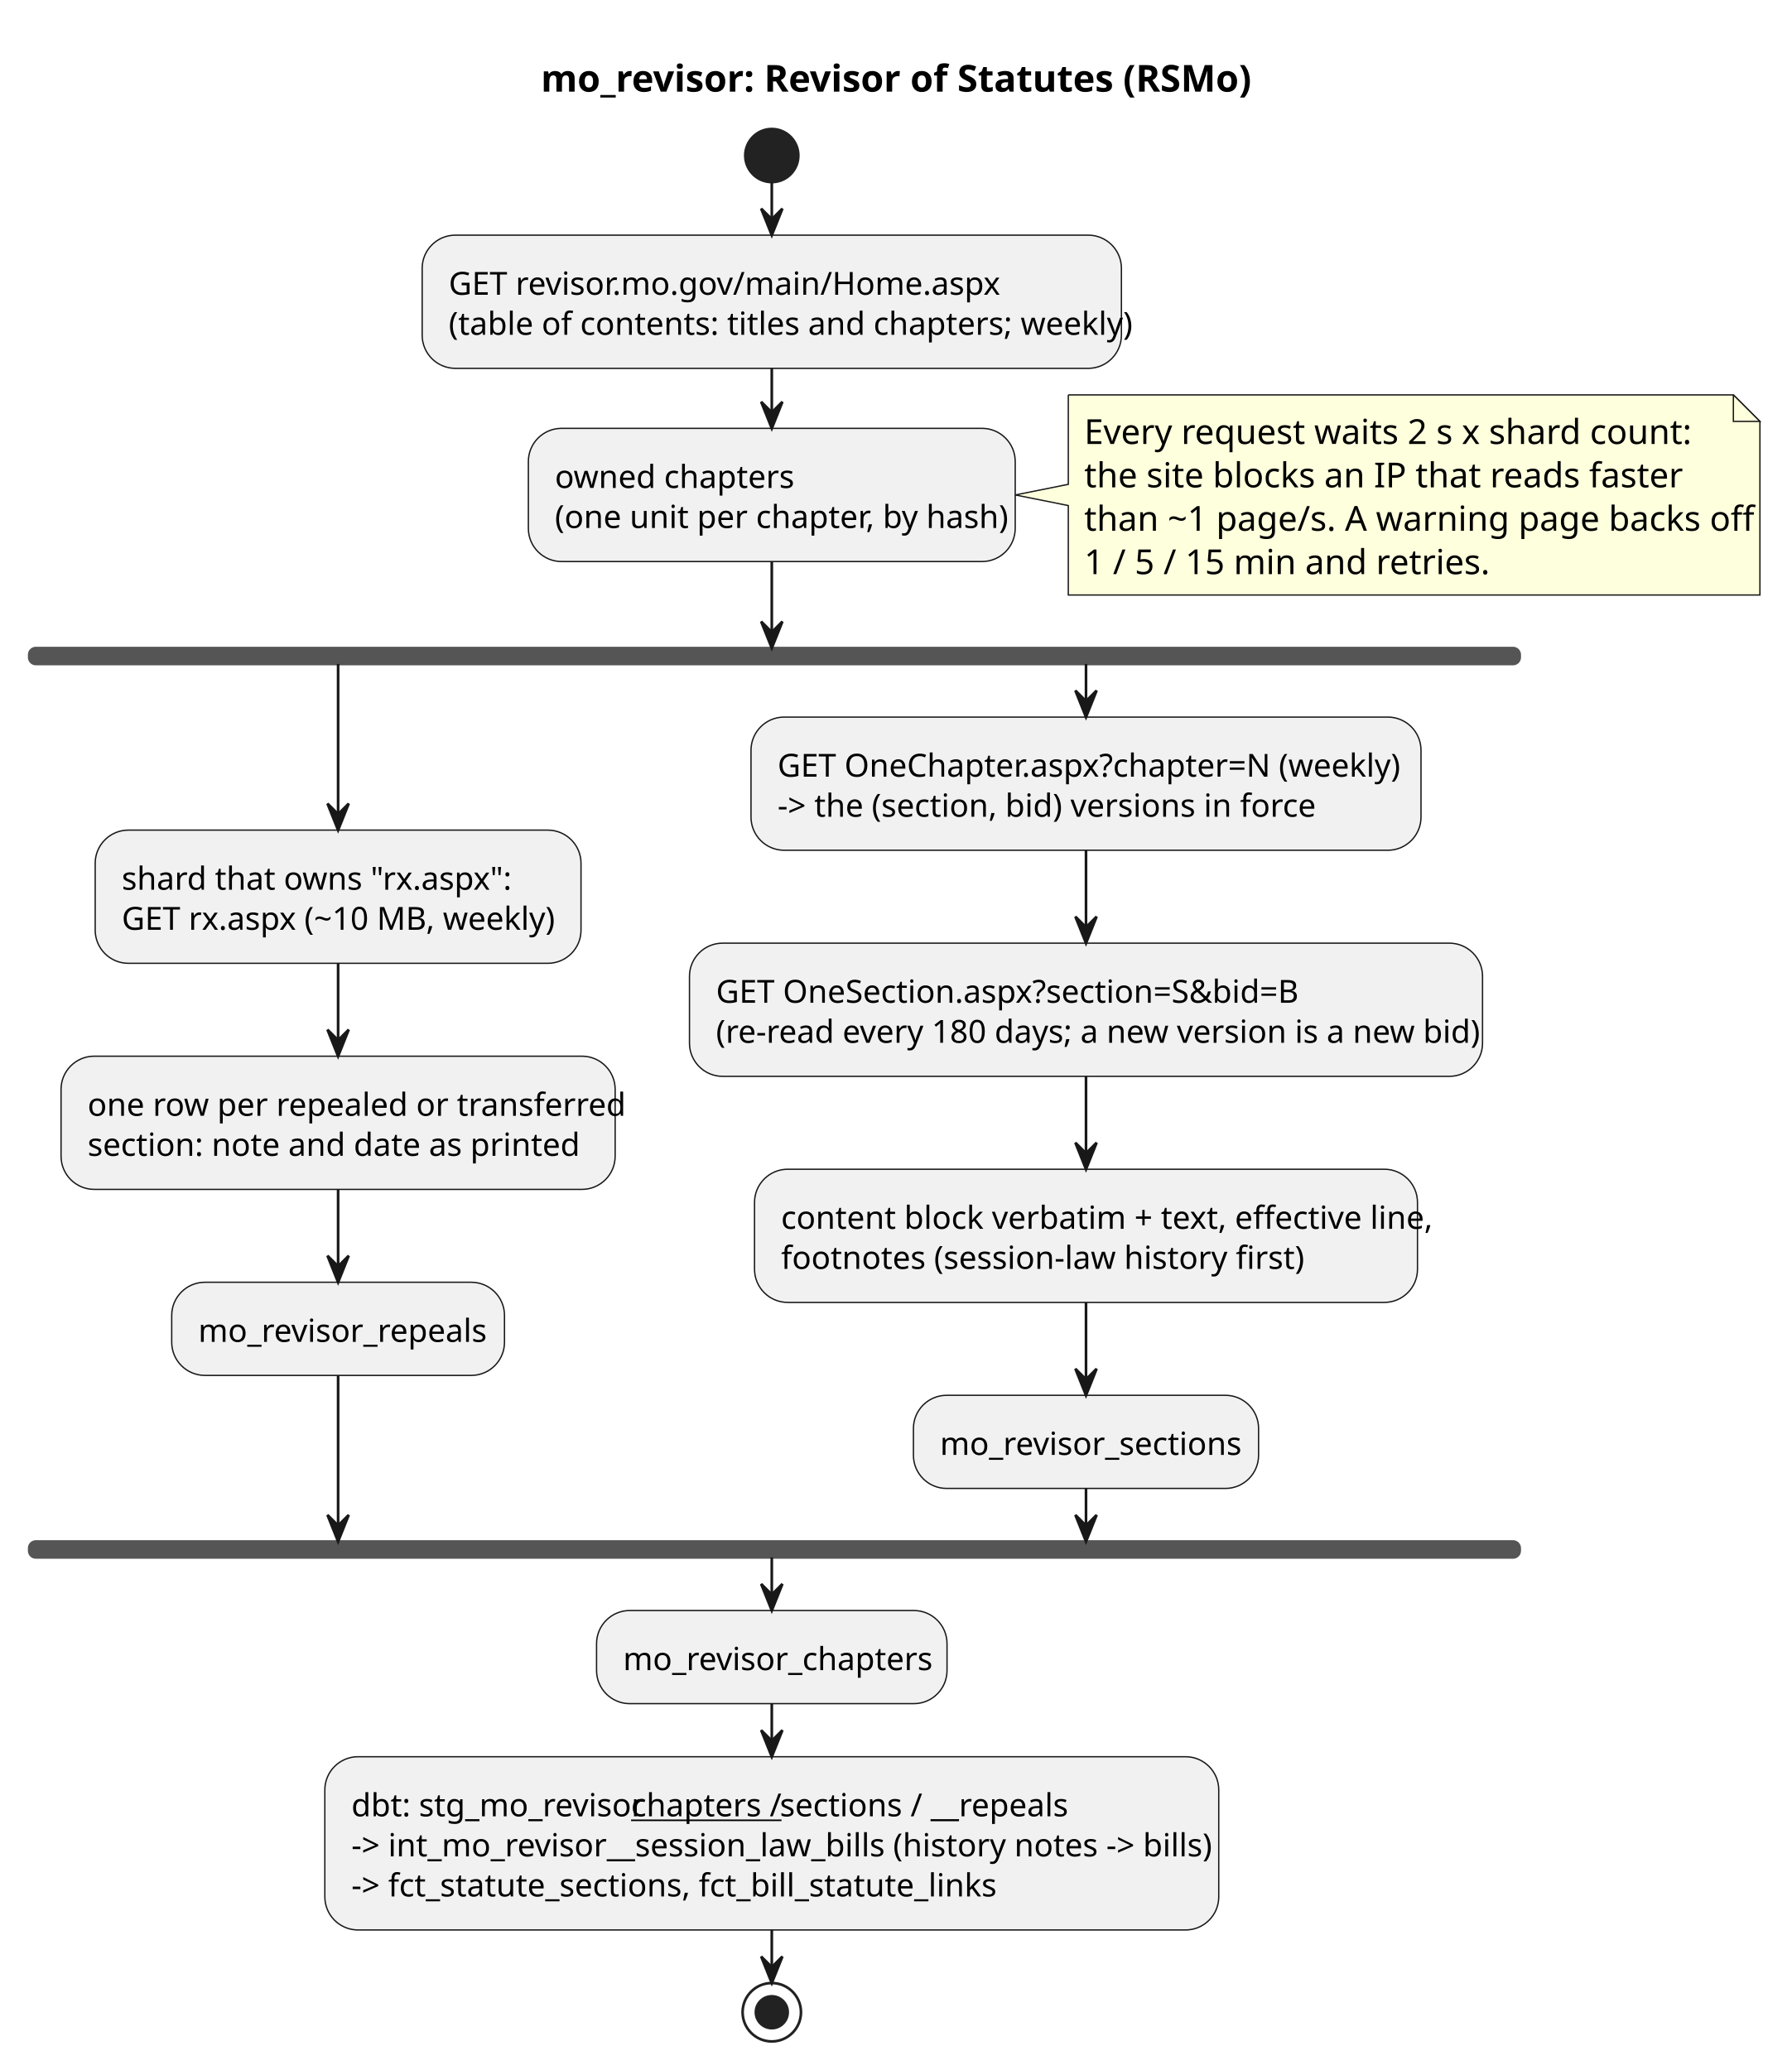
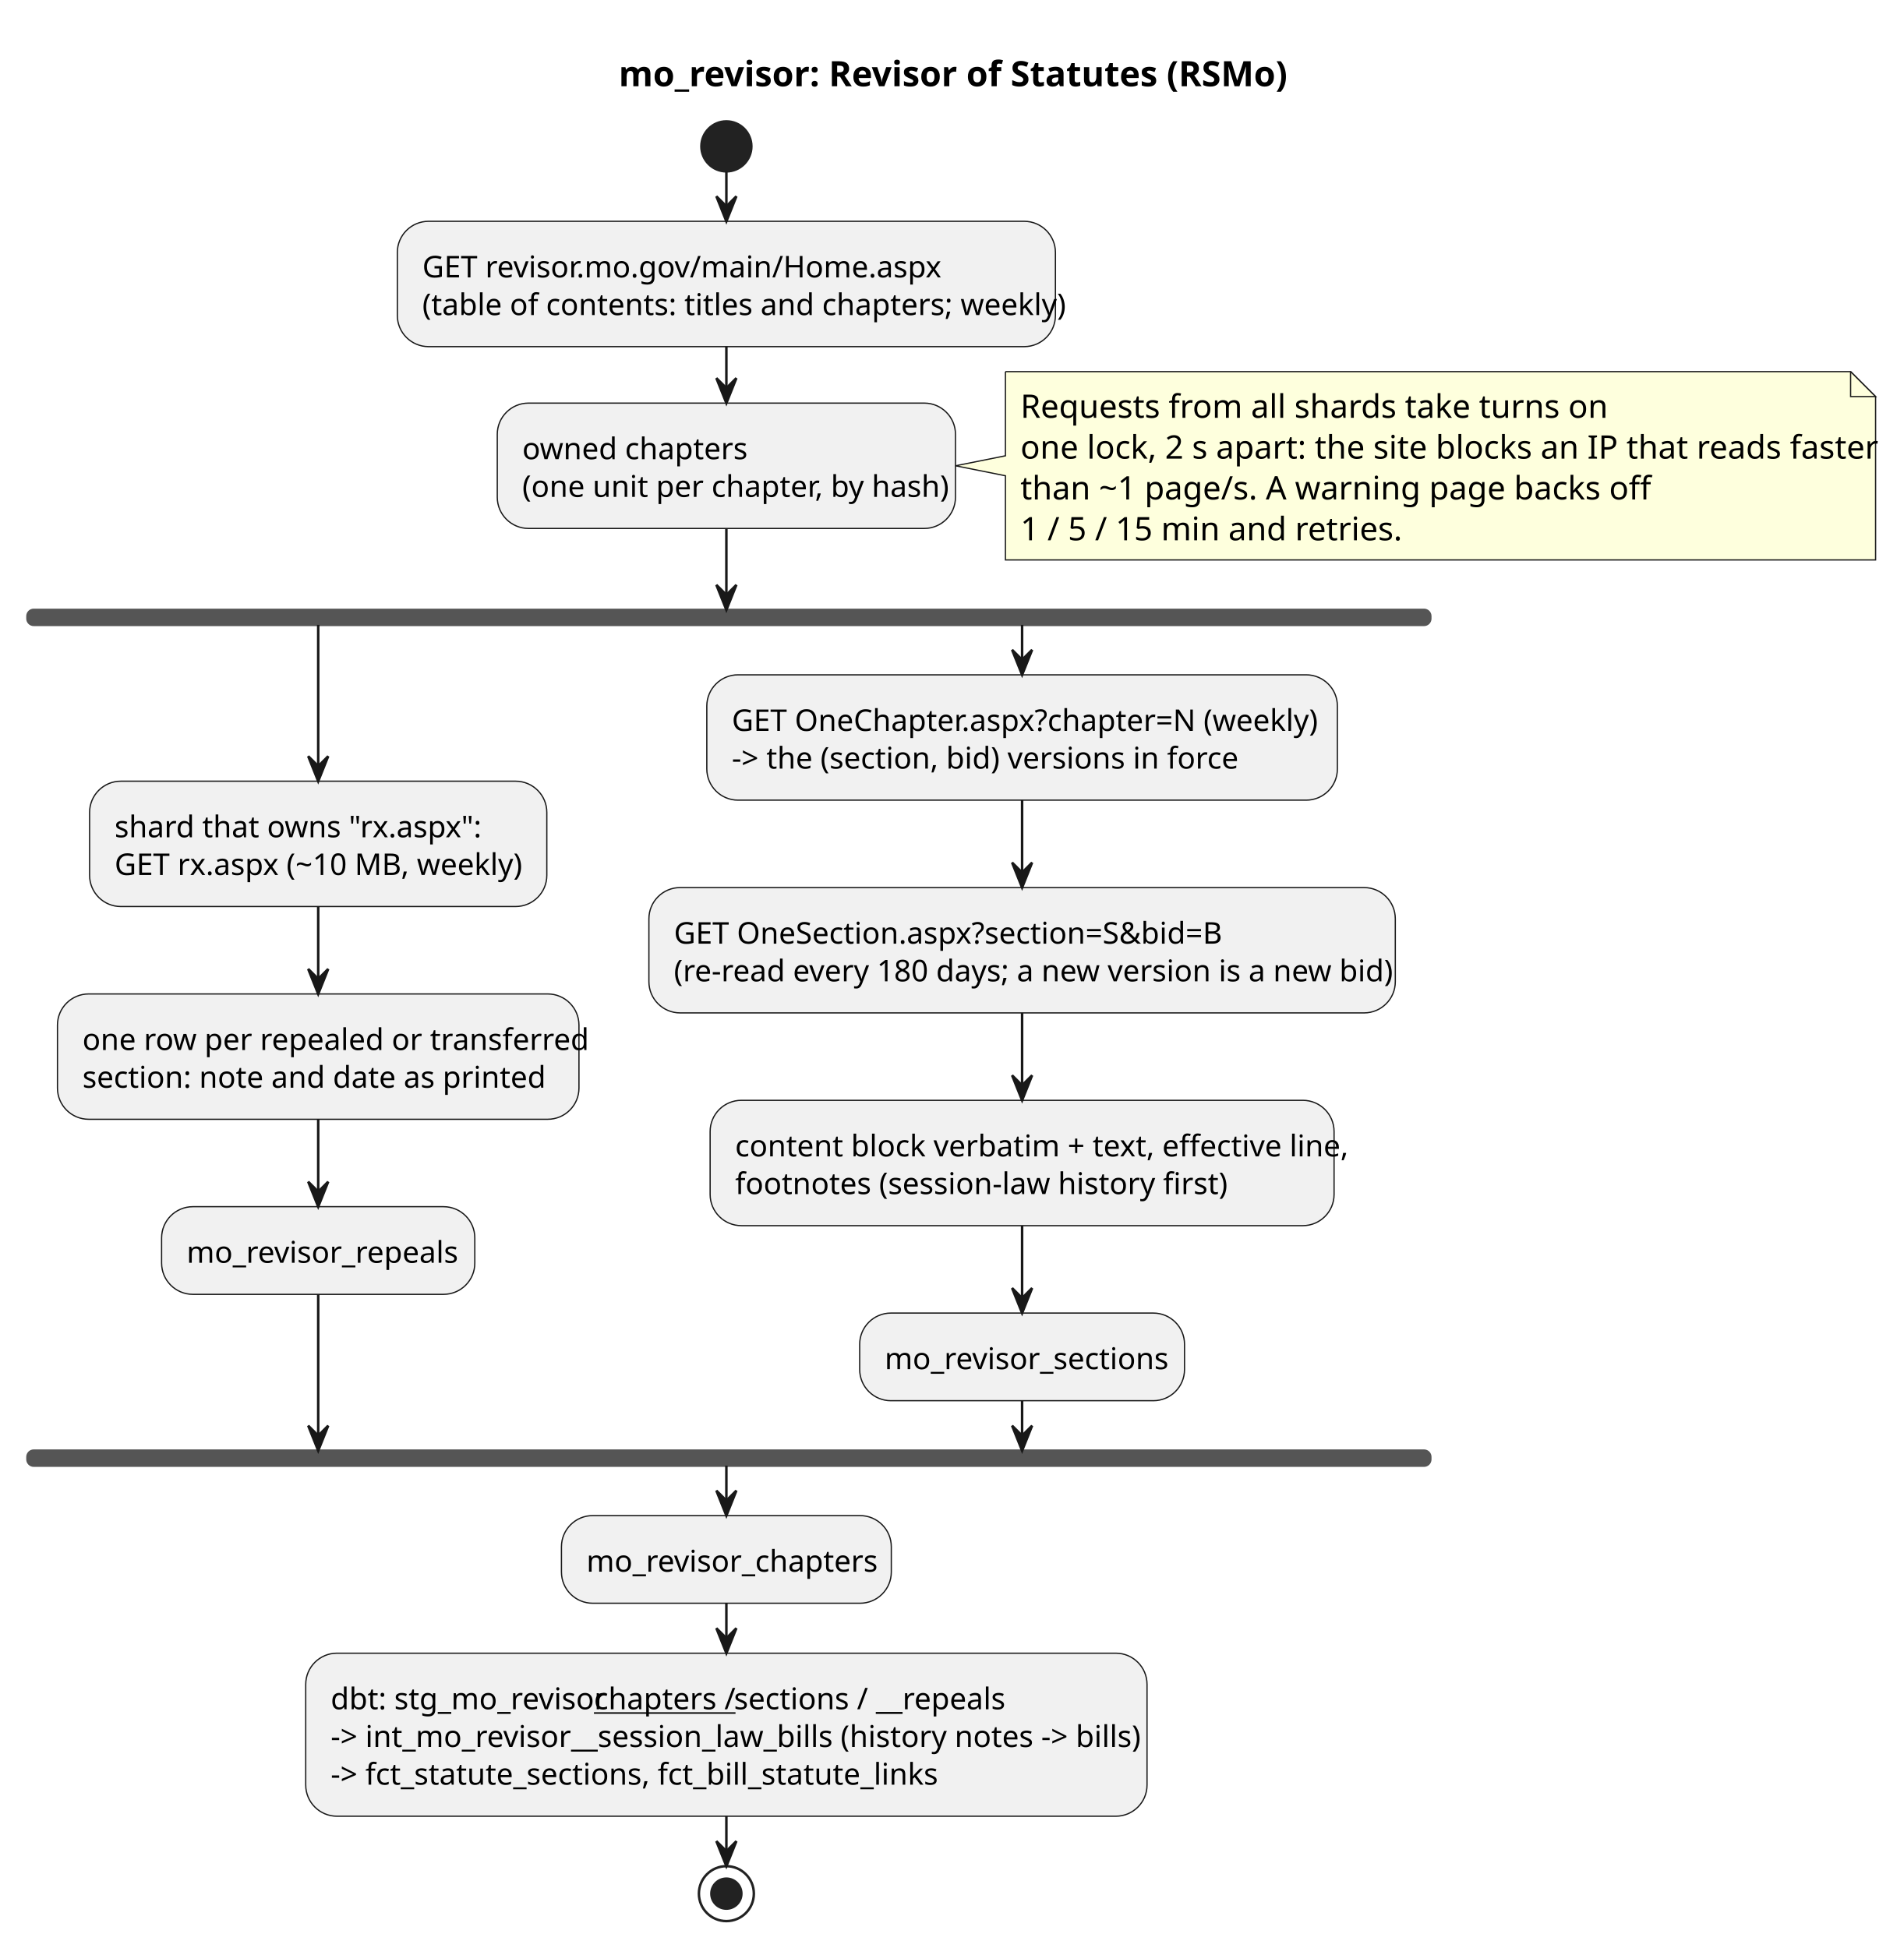
- <svg xmlns="http://www.w3.org/2000/svg" contentStyleType="text/css" height="780px" preserveAspectRatio="none" style="width:675px;height:780px;background:#FFFFFF;" version="1.1" viewBox="0 0 675 780" width="675px" zoomAndPan="magnify">
+ <svg xmlns="http://www.w3.org/2000/svg" contentStyleType="text/css" height="780px" preserveAspectRatio="none" style="width:762px;height:780px;background:#FFFFFF;" version="1.1" viewBox="0 0 762 780" width="762px" zoomAndPan="magnify">
  <defs />
  <g>
-     <text fill="#000000" font-family="sans-serif" font-size="14" font-weight="bold" lengthAdjust="spacing" textLength="264.496" x="203.792" y="34.533">mo_revisor: Revisor of Statutes (RSMo)</text>
+     <text fill="#000000" font-family="sans-serif" font-size="14" font-weight="bold" lengthAdjust="spacing" textLength="264.496" x="247.674" y="34.533">mo_revisor: Revisor of Statutes (RSMo)</text>
    <ellipse cx="290.786" cy="58.609" fill="#222222" rx="10" ry="10" style="stroke:#222222;stroke-width:1.0;" />
    <rect fill="#F1F1F1" height="50.188" rx="12.5" ry="12.5" style="stroke:#181818;stroke-width:0.5;" width="263.457" x="159.058" y="88.609" />
    <text fill="#000000" font-family="sans-serif" font-size="12" lengthAdjust="spacing" textLength="200.062" x="169.058" y="111.066">GET revisor.mo.gov/main/Home.aspx</text>
    <text fill="#000000" font-family="sans-serif" font-size="12" lengthAdjust="spacing" textLength="243.457" x="169.058" y="126.16">(table of contents: titles and chapters; weekly)</text>
-     <path d="M402.501,148.797 L402.501,182.5 L382.501,186.5 L402.501,190.5 L402.501,224.203 A0,0 0 0 0 402.501,224.203 L663.081,224.203 A0,0 0 0 0 663.081,224.203 L663.081,158.797 L653.081,148.797 L402.501,148.797 A0,0 0 0 0 402.501,148.797 " fill="#FEFFDD" style="stroke:#181818;stroke-width:0.5;" />
-     <path d="M653.081,148.797 L653.081,158.797 L663.081,158.797 L653.081,148.797 " fill="#FEFFDD" style="stroke:#181818;stroke-width:0.5;" />
-     <text fill="#000000" font-family="sans-serif" font-size="13" lengthAdjust="spacing" textLength="219.654" x="408.501" y="167.292">Every request waits 2 s x shard count:</text>
-     <text fill="#000000" font-family="sans-serif" font-size="13" lengthAdjust="spacing" textLength="213.891" x="408.501" y="183.644">the site blocks an IP that reads faster</text>
+     <path d="M402.501,148.797 L402.501,182.5 L382.501,186.5 L402.501,190.5 L402.501,224.203 A0,0 0 0 0 402.501,224.203 L750.843,224.203 A0,0 0 0 0 750.843,224.203 L750.843,158.797 L740.843,148.797 L402.501,148.797 A0,0 0 0 0 402.501,148.797 " fill="#FEFFDD" style="stroke:#181818;stroke-width:0.5;" />
+     <path d="M740.843,148.797 L740.843,158.797 L750.843,158.797 L740.843,148.797 " fill="#FEFFDD" style="stroke:#181818;stroke-width:0.5;" />
+     <text fill="#000000" font-family="sans-serif" font-size="13" lengthAdjust="spacing" textLength="222.549" x="408.501" y="167.292">Requests from all shards take turns on</text>
+     <text fill="#000000" font-family="sans-serif" font-size="13" lengthAdjust="spacing" textLength="327.342" x="408.501" y="183.644">one lock, 2 s apart: the site blocks an IP that reads faster</text>
    <text fill="#000000" font-family="sans-serif" font-size="13" lengthAdjust="spacing" textLength="239.58" x="408.501" y="199.995">than ~1 page/s. A warning page backs off</text>
    <text fill="#000000" font-family="sans-serif" font-size="13" lengthAdjust="spacing" textLength="143.793" x="408.501" y="216.347">1 / 5 / 15 min and retries.</text>
    <rect fill="#F1F1F1" height="50.188" rx="12.5" ry="12.5" style="stroke:#181818;stroke-width:0.5;" width="183.43" x="199.071" y="161.406" />
    <text fill="#000000" font-family="sans-serif" font-size="12" lengthAdjust="spacing" textLength="84.721" x="209.071" y="183.863">owned chapters</text>
    <text fill="#000000" font-family="sans-serif" font-size="12" lengthAdjust="spacing" textLength="163.43" x="209.071" y="198.957">(one unit per chapter, by hash)</text>
    <rect fill="#555555" height="6" rx="2.5" ry="2.5" style="stroke:#555555;stroke-width:1.0;" width="561.572" x="11" y="244.203" />
    <rect fill="#F1F1F1" height="50.188" rx="12.5" ry="12.5" style="stroke:#181818;stroke-width:0.5;" width="183.043" x="35.864" y="312.797" />
    <text fill="#000000" font-family="sans-serif" font-size="12" lengthAdjust="spacing" textLength="138.58" x="45.864" y="335.254">shard that owns "rx.aspx":</text>
    <text fill="#000000" font-family="sans-serif" font-size="12" lengthAdjust="spacing" textLength="163.043" x="45.864" y="350.348">GET rx.aspx (~10 MB, weekly)</text>
    <rect fill="#F1F1F1" height="50.188" rx="12.5" ry="12.5" style="stroke:#181818;stroke-width:0.5;" width="208.772" x="23" y="397.984" />
    <text fill="#000000" font-family="sans-serif" font-size="12" lengthAdjust="spacing" textLength="188.772" x="33" y="420.441">one row per repealed or transferred</text>
    <text fill="#000000" font-family="sans-serif" font-size="12" lengthAdjust="spacing" textLength="174.123" x="33" y="435.535">section: note and date as printed</text>
    <rect fill="#F1F1F1" height="35.094" rx="12.5" ry="12.5" style="stroke:#181818;stroke-width:0.5;" width="125.381" x="64.695" y="483.172" />
    <text fill="#000000" font-family="sans-serif" font-size="12" lengthAdjust="spacing" textLength="105.381" x="74.695" y="505.629">mo_revisor_repeals</text>
    <rect fill="#F1F1F1" height="50.188" rx="12.5" ry="12.5" style="stroke:#181818;stroke-width:0.5;" width="252.435" x="282.954" y="270.203" />
    <text fill="#000000" font-family="sans-serif" font-size="12" lengthAdjust="spacing" textLength="232.435" x="292.954" y="292.66">GET OneChapter.aspx?chapter=N (weekly)</text>
    <text fill="#000000" font-family="sans-serif" font-size="12" lengthAdjust="spacing" textLength="193.752" x="292.954" y="307.754">-&gt; the (section, bid) versions in force</text>
    <rect fill="#F1F1F1" height="50.188" rx="12.5" ry="12.5" style="stroke:#181818;stroke-width:0.5;" width="298.801" x="259.772" y="355.391" />
    <text fill="#000000" font-family="sans-serif" font-size="12" lengthAdjust="spacing" textLength="218.127" x="269.772" y="377.848">GET OneSection.aspx?section=S&amp;bid=B</text>
    <text fill="#000000" font-family="sans-serif" font-size="12" lengthAdjust="spacing" textLength="278.801" x="269.772" y="392.941">(re-read every 180 days; a new version is a new bid)</text>
    <rect fill="#F1F1F1" height="50.188" rx="12.5" ry="12.5" style="stroke:#181818;stroke-width:0.5;" width="249.781" x="284.281" y="440.578" />
    <text fill="#000000" font-family="sans-serif" font-size="12" lengthAdjust="spacing" textLength="229.781" x="294.281" y="463.035">content block verbatim + text, effective line,</text>
    <text fill="#000000" font-family="sans-serif" font-size="12" lengthAdjust="spacing" textLength="184.728" x="294.281" y="478.129">footnotes (session-law history first)</text>
    <rect fill="#F1F1F1" height="35.094" rx="12.5" ry="12.5" style="stroke:#181818;stroke-width:0.5;" width="130.045" x="344.149" y="525.766" />
    <text fill="#000000" font-family="sans-serif" font-size="12" lengthAdjust="spacing" textLength="110.045" x="354.149" y="548.223">mo_revisor_sections</text>
    <rect fill="#555555" height="6" rx="2.5" ry="2.5" style="stroke:#555555;stroke-width:1.0;" width="561.572" x="11" y="580.859" />
    <rect fill="#F1F1F1" height="35.094" rx="12.5" ry="12.5" style="stroke:#181818;stroke-width:0.5;" width="132.049" x="224.762" y="606.859" />
    <text fill="#000000" font-family="sans-serif" font-size="12" lengthAdjust="spacing" textLength="112.049" x="234.762" y="629.316">mo_revisor_chapters</text>
    <rect fill="#F1F1F1" height="65.281" rx="12.5" ry="12.5" style="stroke:#181818;stroke-width:0.5;" width="336.799" x="122.387" y="661.953" />
    <text fill="#000000" font-family="sans-serif" font-size="12" lengthAdjust="spacing" textLength="105.381" x="132.387" y="684.41">dbt: stg_mo_revisor</text>
    <text fill="#000000" font-family="sans-serif" font-size="12" lengthAdjust="spacing" text-decoration="underline" textLength="52.693" x="237.768" y="684.41">chapters /</text>
    <text fill="#000000" font-family="sans-serif" font-size="12" lengthAdjust="spacing" textLength="106.728" x="293.795" y="684.41">sections / __repeals</text>
    <text fill="#000000" font-family="sans-serif" font-size="12" lengthAdjust="spacing" textLength="316.799" x="132.387" y="699.504">-&gt; int_mo_revisor__session_law_bills (history notes -&gt; bills)</text>
    <text fill="#000000" font-family="sans-serif" font-size="12" lengthAdjust="spacing" textLength="234.457" x="132.387" y="714.598">-&gt; fct_statute_sections, fct_bill_statute_links</text>
    <ellipse cx="290.786" cy="758.234" fill="none" rx="11" ry="11" style="stroke:#222222;stroke-width:1.0;" />
    <ellipse cx="290.786" cy="758.234" fill="#222222" rx="6" ry="6" style="stroke:#222222;stroke-width:1.0;" />
    <line style="stroke:#181818;stroke-width:1.0;" x1="290.786" x2="290.786" y1="68.609" y2="88.609" />
    <polygon fill="#181818" points="286.786,78.609,290.786,88.609,294.786,78.609,290.786,82.609" style="stroke:#181818;stroke-width:1.0;" />
    <line style="stroke:#181818;stroke-width:1.0;" x1="290.786" x2="290.786" y1="138.797" y2="161.406" />
    <polygon fill="#181818" points="286.786,151.406,290.786,161.406,294.786,151.406,290.786,155.406" style="stroke:#181818;stroke-width:1.0;" />
    <line style="stroke:#181818;stroke-width:1.0;" x1="127.386" x2="127.386" y1="362.984" y2="397.984" />
    <polygon fill="#181818" points="123.386,387.984,127.386,397.984,131.386,387.984,127.386,391.984" style="stroke:#181818;stroke-width:1.0;" />
    <line style="stroke:#181818;stroke-width:1.0;" x1="127.386" x2="127.386" y1="448.172" y2="483.172" />
    <polygon fill="#181818" points="123.386,473.172,127.386,483.172,131.386,473.172,127.386,477.172" style="stroke:#181818;stroke-width:1.0;" />
    <line style="stroke:#181818;stroke-width:1.0;" x1="409.172" x2="409.172" y1="320.391" y2="355.391" />
    <polygon fill="#181818" points="405.172,345.391,409.172,355.391,413.172,345.391,409.172,349.391" style="stroke:#181818;stroke-width:1.0;" />
    <line style="stroke:#181818;stroke-width:1.0;" x1="409.172" x2="409.172" y1="405.578" y2="440.578" />
    <polygon fill="#181818" points="405.172,430.578,409.172,440.578,413.172,430.578,409.172,434.578" style="stroke:#181818;stroke-width:1.0;" />
    <line style="stroke:#181818;stroke-width:1.0;" x1="409.172" x2="409.172" y1="490.766" y2="525.766" />
    <polygon fill="#181818" points="405.172,515.766,409.172,525.766,413.172,515.766,409.172,519.766" style="stroke:#181818;stroke-width:1.0;" />
    <line style="stroke:#181818;stroke-width:1.0;" x1="127.386" x2="127.386" y1="250.203" y2="312.797" />
    <polygon fill="#181818" points="123.386,302.797,127.386,312.797,131.386,302.797,127.386,306.797" style="stroke:#181818;stroke-width:1.0;" />
    <line style="stroke:#181818;stroke-width:1.0;" x1="409.172" x2="409.172" y1="250.203" y2="270.203" />
    <polygon fill="#181818" points="405.172,260.203,409.172,270.203,413.172,260.203,409.172,264.203" style="stroke:#181818;stroke-width:1.0;" />
    <line style="stroke:#181818;stroke-width:1.0;" x1="127.386" x2="127.386" y1="518.266" y2="580.859" />
    <polygon fill="#181818" points="123.386,570.859,127.386,580.859,131.386,570.859,127.386,574.859" style="stroke:#181818;stroke-width:1.0;" />
    <line style="stroke:#181818;stroke-width:1.0;" x1="409.172" x2="409.172" y1="560.859" y2="580.859" />
    <polygon fill="#181818" points="405.172,570.859,409.172,580.859,413.172,570.859,409.172,574.859" style="stroke:#181818;stroke-width:1.0;" />
    <line style="stroke:#181818;stroke-width:1.0;" x1="290.786" x2="290.786" y1="211.594" y2="244.203" />
    <polygon fill="#181818" points="286.786,234.203,290.786,244.203,294.786,234.203,290.786,238.203" style="stroke:#181818;stroke-width:1.0;" />
    <line style="stroke:#181818;stroke-width:1.0;" x1="290.786" x2="290.786" y1="586.859" y2="606.859" />
    <polygon fill="#181818" points="286.786,596.859,290.786,606.859,294.786,596.859,290.786,600.859" style="stroke:#181818;stroke-width:1.0;" />
    <line style="stroke:#181818;stroke-width:1.0;" x1="290.786" x2="290.786" y1="641.953" y2="661.953" />
    <polygon fill="#181818" points="286.786,651.953,290.786,661.953,294.786,651.953,290.786,655.953" style="stroke:#181818;stroke-width:1.0;" />
    <line style="stroke:#181818;stroke-width:1.0;" x1="290.786" x2="290.786" y1="727.234" y2="747.234" />
    <polygon fill="#181818" points="286.786,737.234,290.786,747.234,294.786,737.234,290.786,741.234" style="stroke:#181818;stroke-width:1.0;" />
  </g>
</svg>
